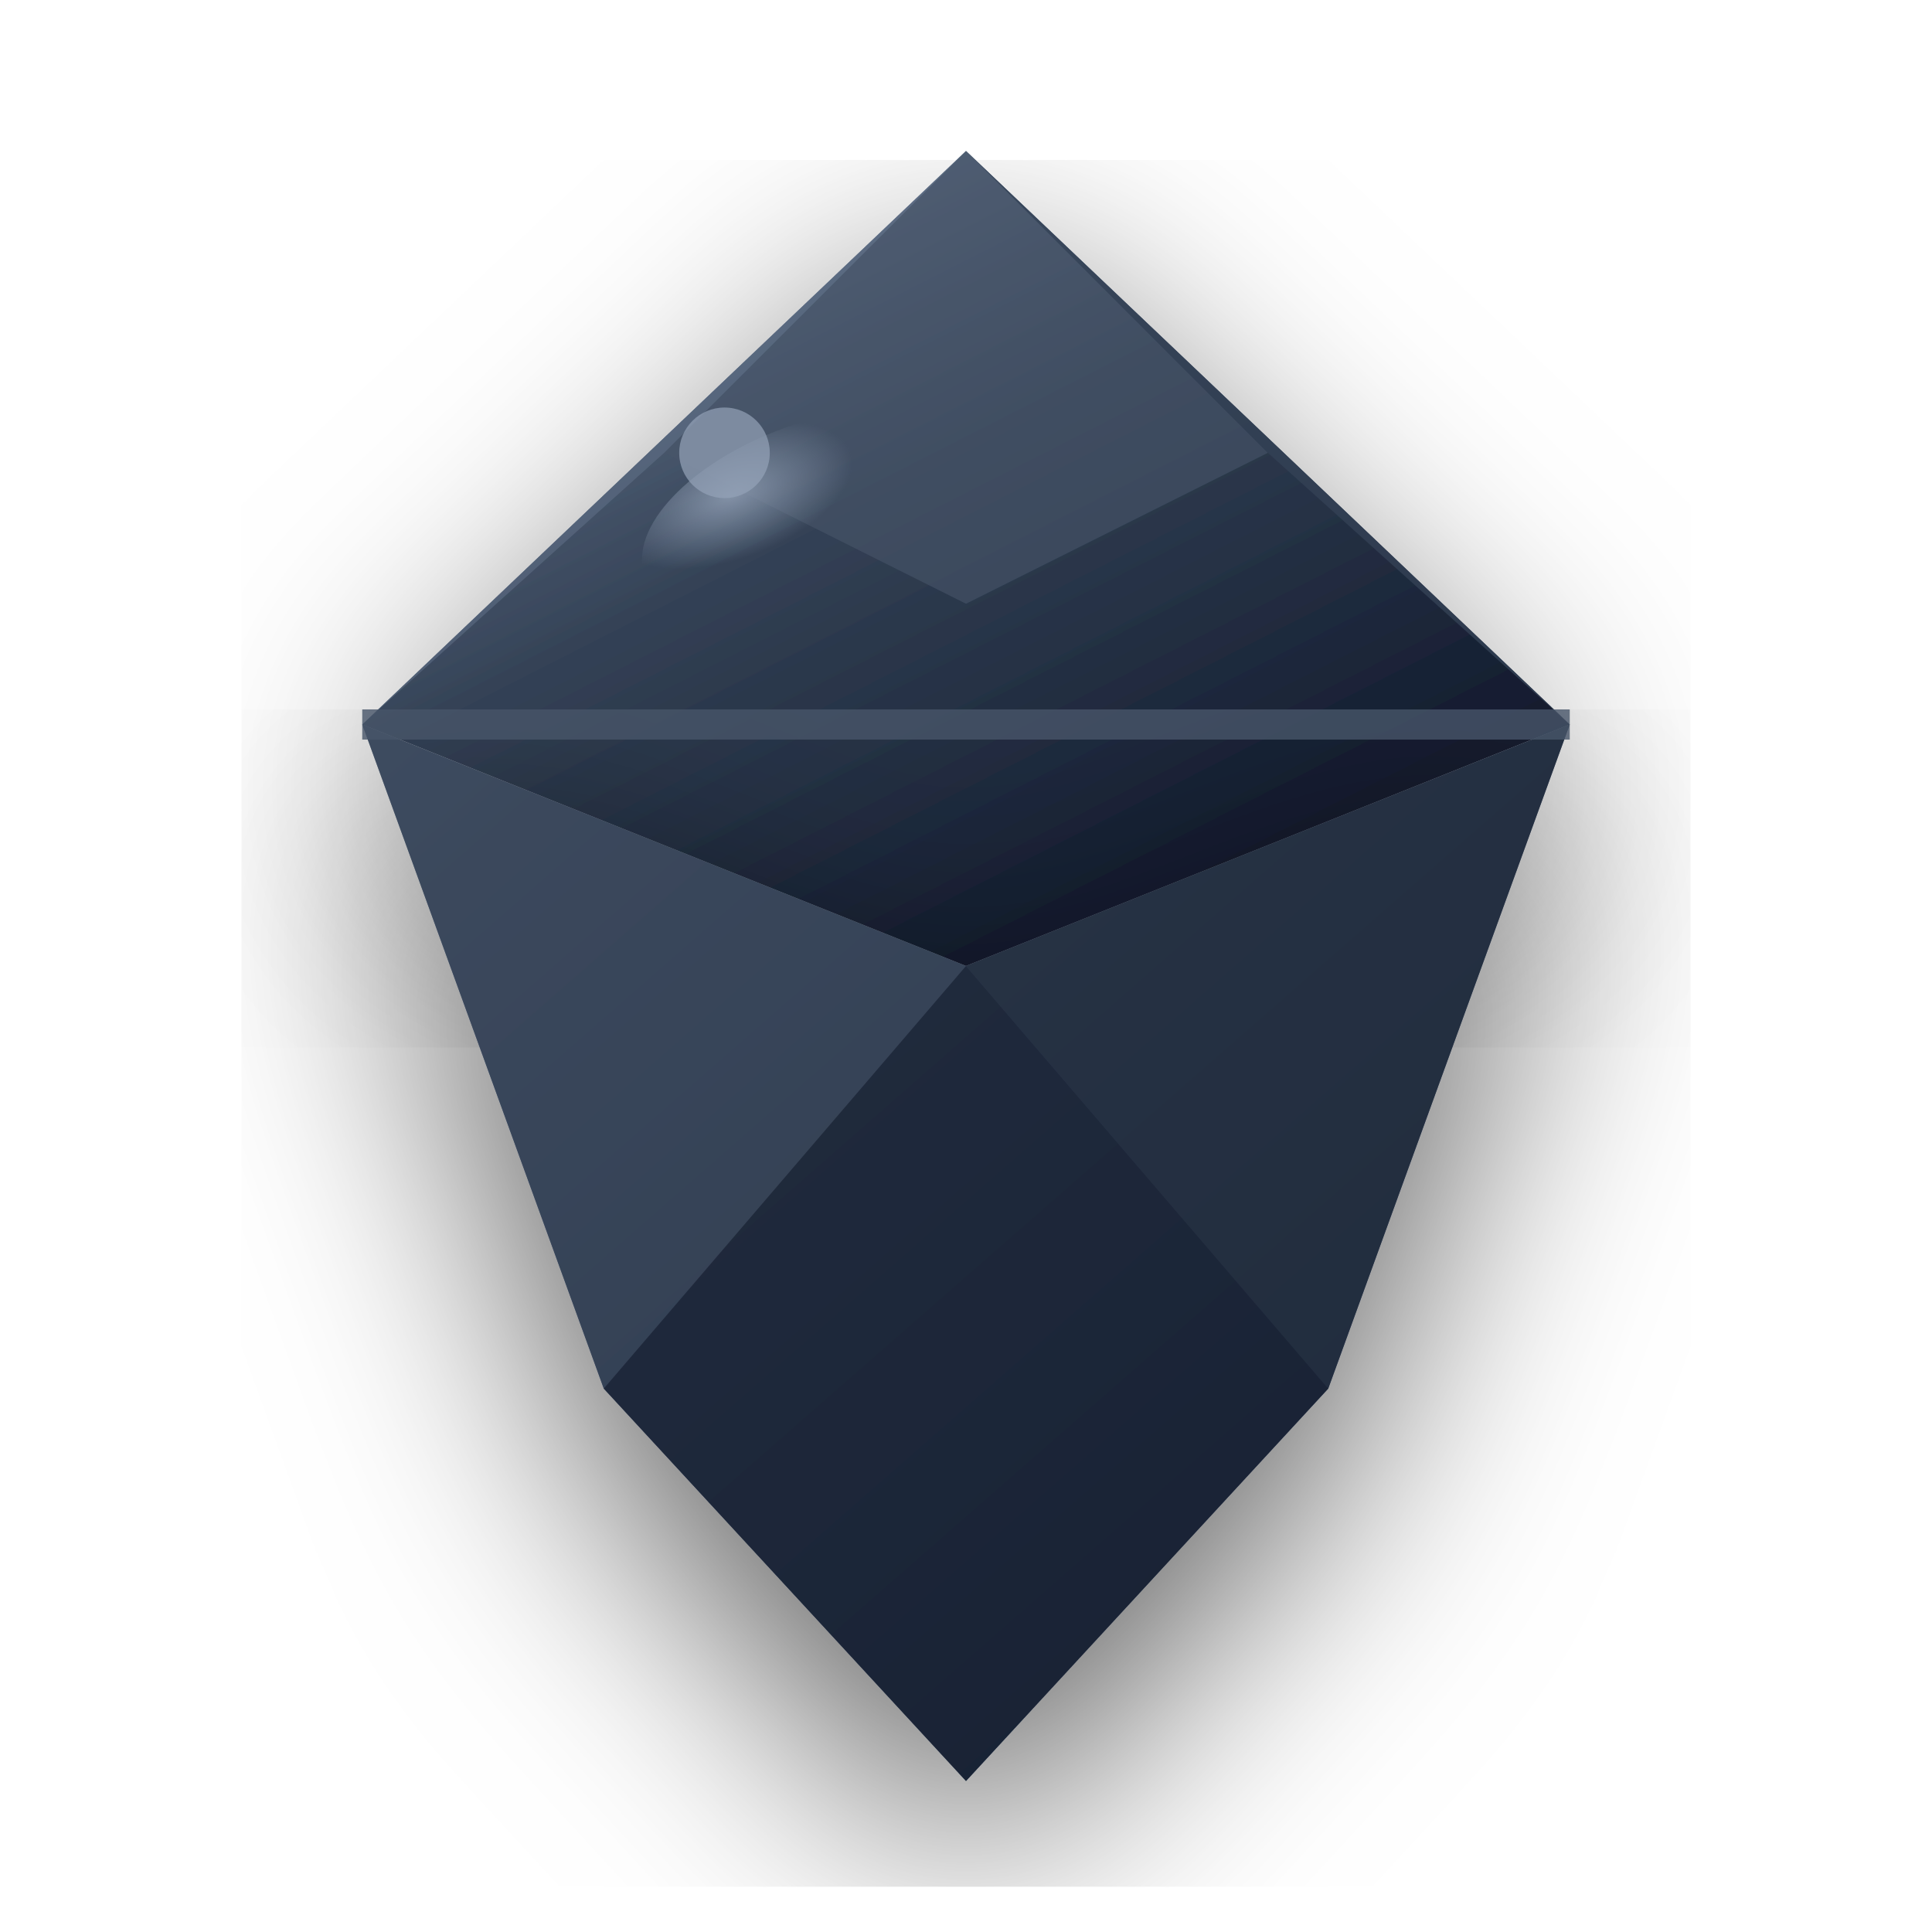
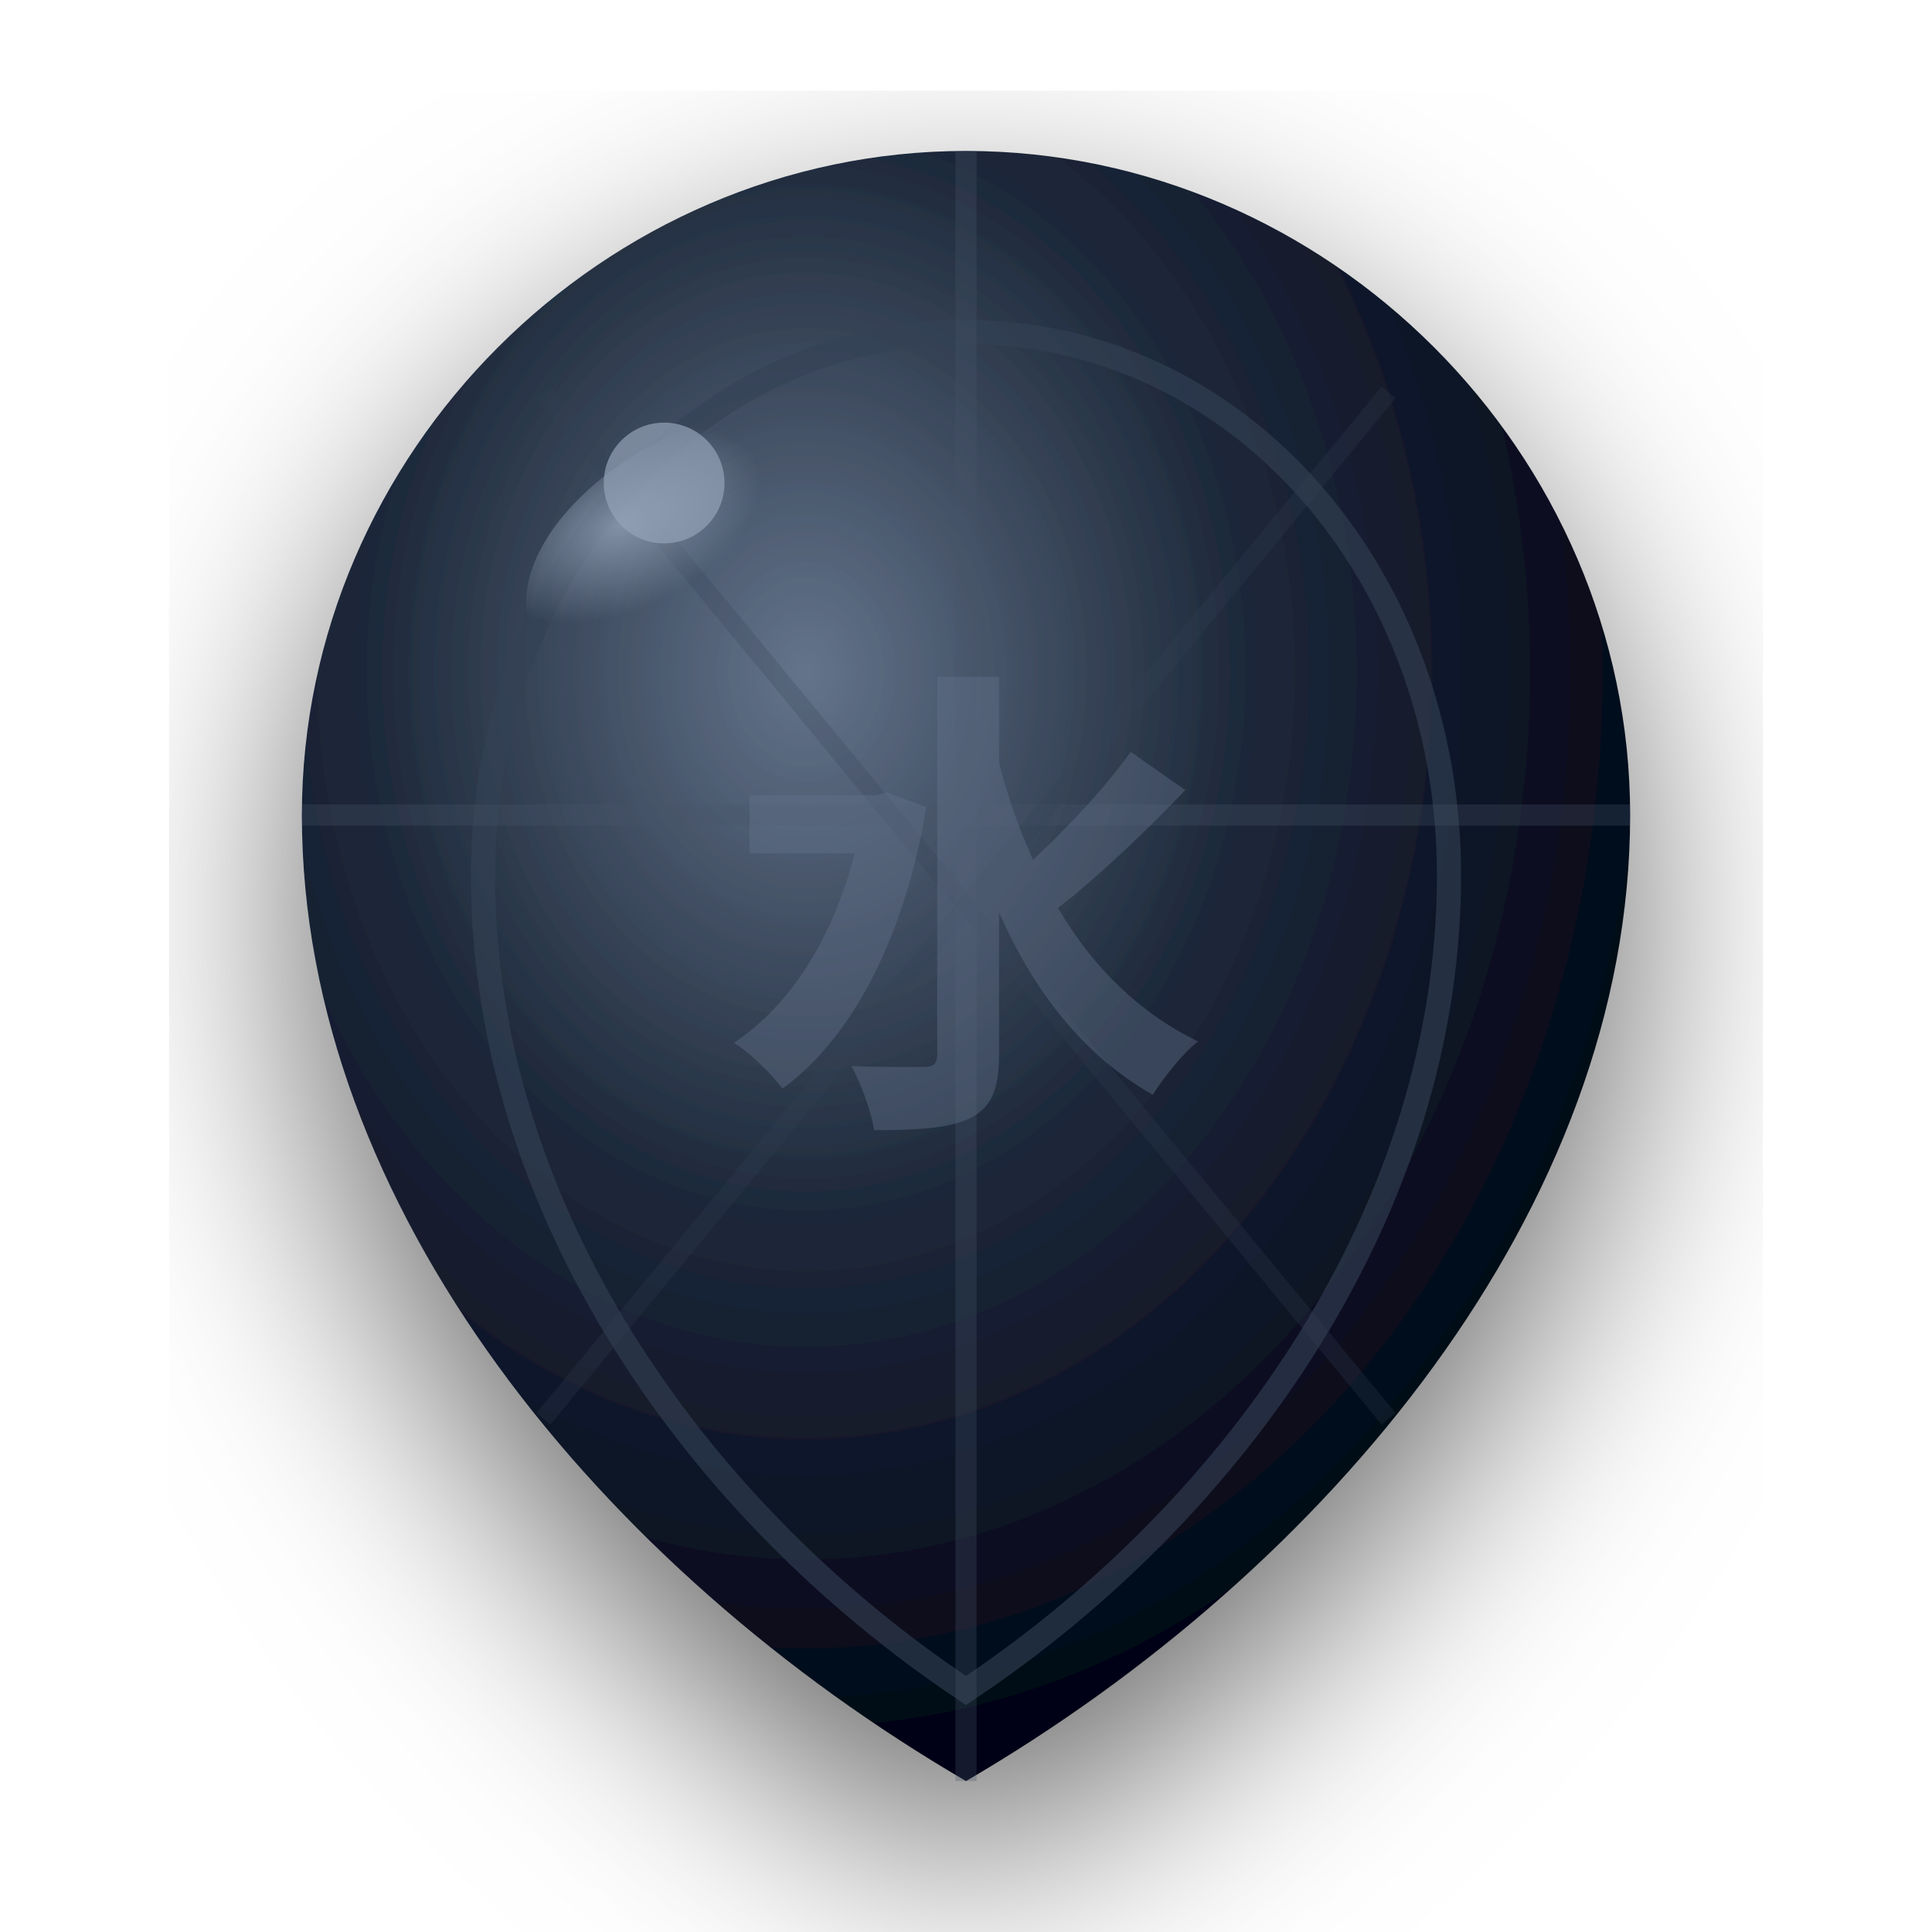
<svg xmlns="http://www.w3.org/2000/svg" viewBox="0 0 64 64" fill="none">
  <defs>
-     <linearGradient id="heugyoseok-base" x1="20%" y1="10%" x2="80%" y2="90%">
+     <radialGradient id="hs-core" cx="38%" cy="32%" r="65%">
      <stop offset="0%" stop-color="#64748b" />
-       <stop offset="40%" stop-color="#334155" />
-       <stop offset="100%" stop-color="#0f172a" />
-     </linearGradient>
-     <linearGradient id="heugyoseok-facet1" x1="0%" y1="0%" x2="100%" y2="100%">
-       <stop offset="0%" stop-color="#475569" />
-       <stop offset="100%" stop-color="#1e293b" />
-     </linearGradient>
-     <radialGradient id="heugyoseok-shine" cx="30%" cy="25%" r="35%">
+       <stop offset="50%" stop-color="#1e293b" />
+       <stop offset="100%" stop-color="#020617" />
+     </radialGradient>
+     <radialGradient id="hs-shine" cx="30%" cy="25%" r="35%">
      <stop offset="0%" stop-color="#94a3b8" stop-opacity="0.8" />
      <stop offset="100%" stop-color="#94a3b8" stop-opacity="0" />
    </radialGradient>
-     <filter id="heugyoseok-shadow">
-       <feDropShadow dx="0" dy="3" stdDeviation="4" flood-color="#000000" flood-opacity="0.6" />
+     <filter id="hs-shadow">
+       <feDropShadow dx="0" dy="3" stdDeviation="4" flood-color="#000" flood-opacity="0.6" />
    </filter>
  </defs>
-   <polygon points="32,5 52,24 32,32 12,24" fill="url(#heugyoseok-base)" filter="url(#heugyoseok-shadow)" />
-   <polygon points="12,24 32,32 52,24 44,46 32,59 20,46" fill="url(#heugyoseok-facet1)" filter="url(#heugyoseok-shadow)" />
-   <polygon points="32,5 42,15 32,20 22,15" fill="#475569" opacity="0.6" />
-   <polygon points="32,5 52,24 42,15" fill="#334155" opacity="0.8" />
-   <polygon points="32,5 12,24 22,15" fill="#64748b" opacity="0.5" />
-   <polygon points="32,32 52,24 44,46" fill="#1e293b" opacity="0.7" />
-   <polygon points="32,32 12,24 20,46" fill="#334155" opacity="0.5" />
-   <polygon points="44,46 32,59 20,46 32,32" fill="#0f172a" opacity="0.6" />
-   <line x1="12" y1="24" x2="52" y2="24" stroke="#475569" stroke-width="1" opacity="0.8" />
-   <ellipse cx="27" cy="17" rx="6" ry="3" fill="url(#heugyoseok-shine)" transform="rotate(-20 27 17)" />
-   <circle cx="24" cy="15" r="1.5" fill="#94a3b8" opacity="0.7" />
+   <path d="M32,5 C20,5 10,15 10,27 C10,40 20,52 32,59 C44,52 54,40 54,27 C54,15 44,5 32,5 Z" fill="url(#hs-core)" filter="url(#hs-shadow)" />
+   <path d="M32,11 C23,11 16,19 16,29 C16,40 23,50 32,56 C41,50 48,40 48,29 C48,19 41,11 32,11 Z" fill="none" stroke="#334155" stroke-width="0.8" opacity="0.6" />
+   <line x1="32" y1="5" x2="32" y2="59" stroke="#475569" stroke-width="0.7" opacity="0.3" />
+   <line x1="10" y1="27" x2="54" y2="27" stroke="#475569" stroke-width="0.7" opacity="0.3" />
+   <line x1="18" y1="13" x2="46" y2="47" stroke="#334155" stroke-width="0.6" opacity="0.25" />
+   <line x1="46" y1="13" x2="18" y2="47" stroke="#334155" stroke-width="0.6" opacity="0.25" />
+   <text x="32" y="36" text-anchor="middle" font-size="16" font-weight="bold" fill="#64748b" opacity="0.4" font-family="serif">水</text>
+   <ellipse cx="24" cy="18" rx="7" ry="4" fill="url(#hs-shine)" transform="rotate(-25 24 18)" />
+   <circle cx="22" cy="16" r="2" fill="#94a3b8" opacity="0.7" />
</svg>
